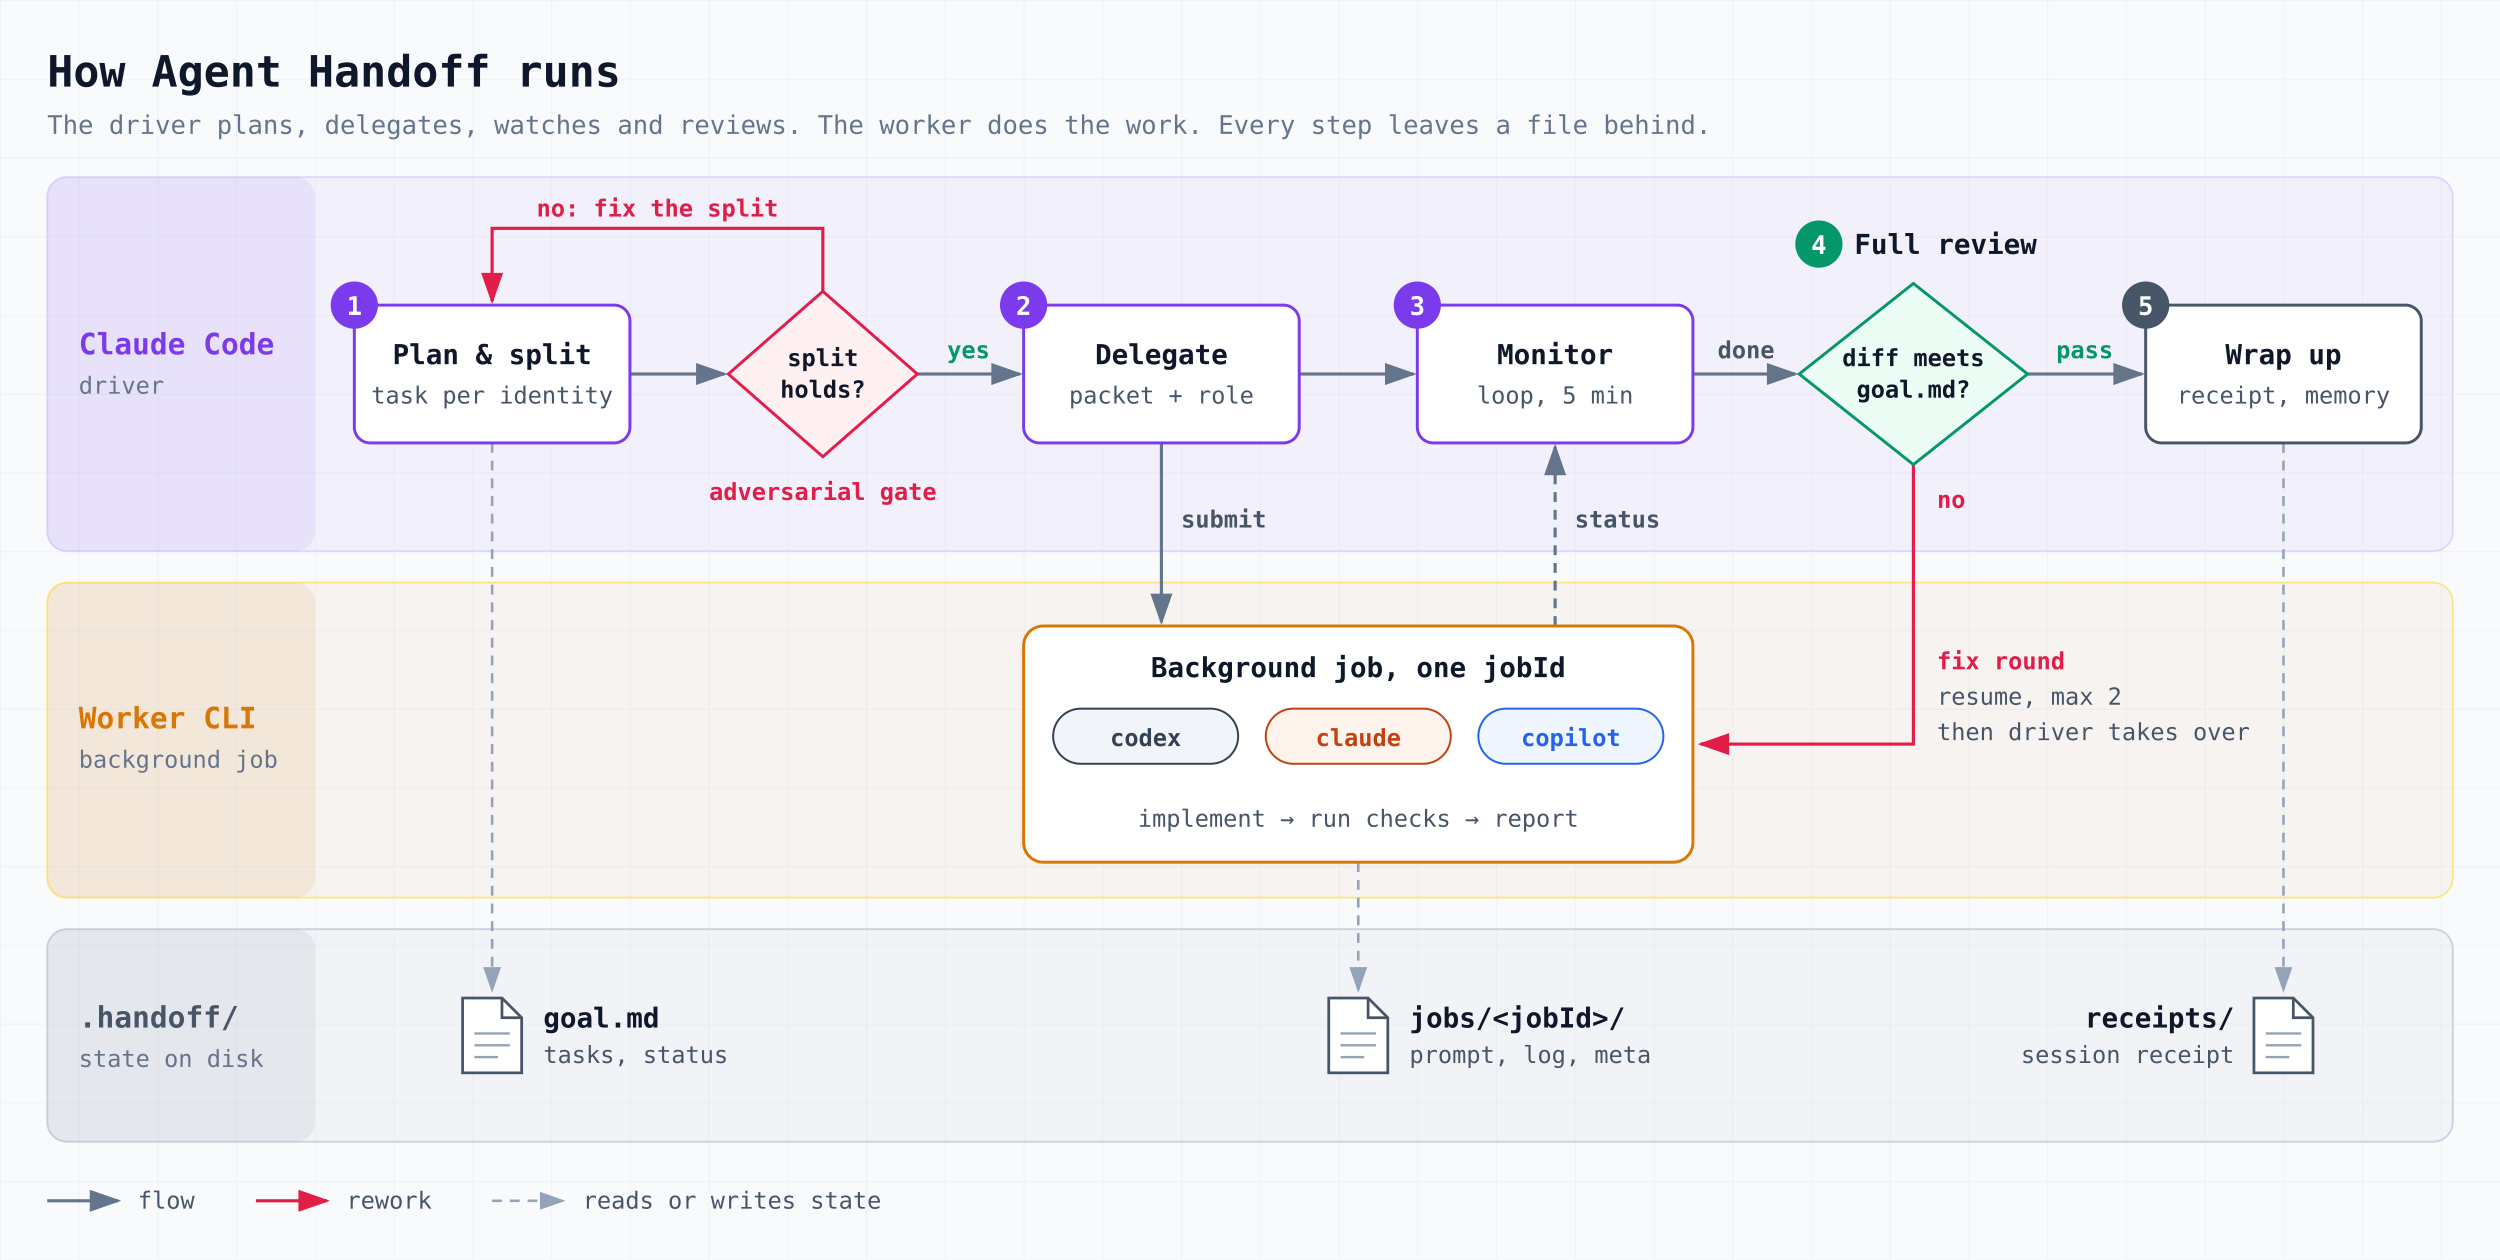
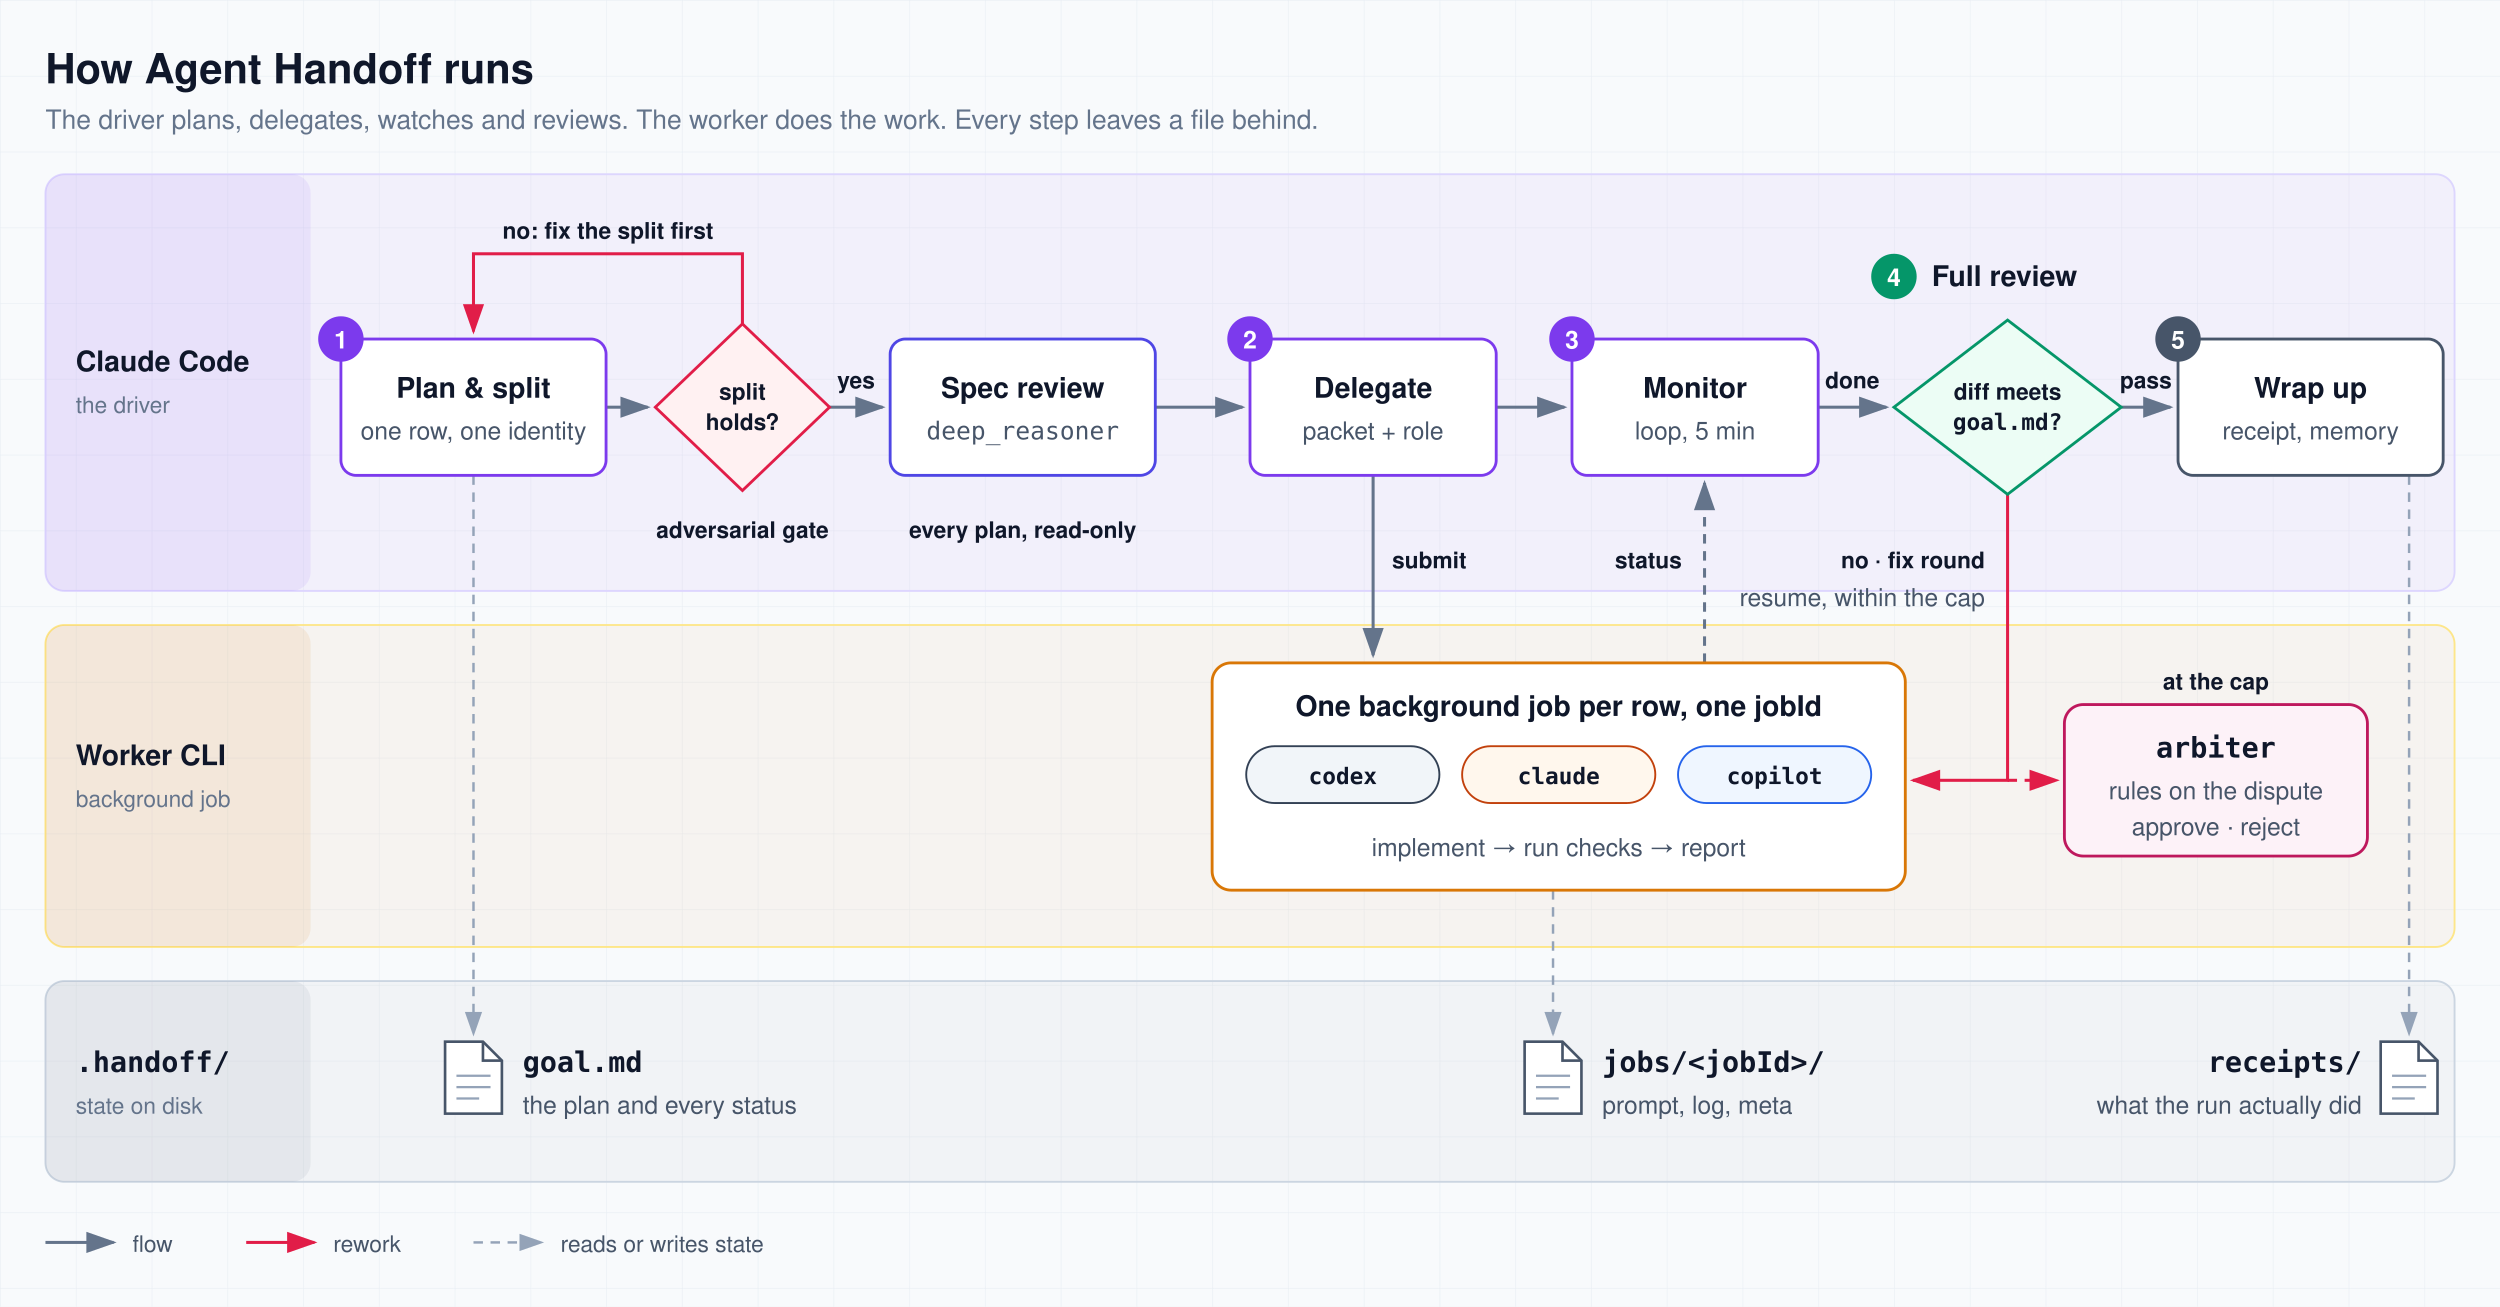
- <svg xmlns="http://www.w3.org/2000/svg" viewBox="0 0 1270 640">
+ <svg xmlns="http://www.w3.org/2000/svg" viewBox="0 0 1320 690">
  <style>
-     text { font-family: 'JetBrains Mono', 'SF Mono', 'Cascadia Code', ui-monospace, monospace; }
-     .title { font-size: 22px; font-weight: 700; fill: #0f172a; }
-     .subtitle { font-size: 13px; fill: #64748b; }
+     text { font-family: -apple-system, BlinkMacSystemFont, "Segoe UI", Helvetica, Arial, sans-serif; fill: #0f172a; }
+     .m { font-family: "SF Mono", Menlo, Consolas, ui-monospace, monospace; }
+     .title { font-size: 22px; font-weight: 700; }
+     .sub { font-size: 14px; fill: #64748b; }
    .lane { font-size: 15px; font-weight: 700; }
    .lanesub { font-size: 12px; fill: #64748b; }
-     .name { font-size: 14px; font-weight: 700; fill: #0f172a; }
-     .sub { font-size: 12px; fill: #475569; }
+     .name { font-size: 15px; font-weight: 700; }
+     .line { font-size: 13px; fill: #475569; }
    .tag { font-size: 12px; font-weight: 600; }
    .badge { font-size: 13px; font-weight: 700; fill: #ffffff; }
    .legend { font-size: 12px; fill: #475569; }
  </style>
  <defs>
    <pattern id="grid" width="40" height="40" patternUnits="userSpaceOnUse">
      <path d="M 40 0 L 0 0 0 40" fill="none" stroke="#e6ebf2" stroke-width="0.5" />
    </pattern>
    <marker id="arrow" markerWidth="10" markerHeight="7" refX="9" refY="3.5" orient="auto">
      <polygon points="0 0, 10 3.5, 0 7" fill="#64748b" />
    </marker>
    <marker id="arrow-rose" markerWidth="10" markerHeight="7" refX="9" refY="3.5" orient="auto">
      <polygon points="0 0, 10 3.5, 0 7" fill="#e11d48" />
    </marker>
    <marker id="arrow-slate" markerWidth="10" markerHeight="7" refX="9" refY="3.5" orient="auto">
      <polygon points="0 0, 10 3.5, 0 7" fill="#94a3b8" />
    </marker>
    <g id="doc">
      <path d="M0 0 H20 L30 10 V38 H0 Z" fill="#ffffff" stroke="#475569" stroke-width="1.4" />
      <path d="M20 0 V10 H30" fill="none" stroke="#475569" stroke-width="1.4" />
      <line x1="6" y1="18" x2="24" y2="18" stroke="#94a3b8" stroke-width="1.2" />
      <line x1="6" y1="24" x2="24" y2="24" stroke="#94a3b8" stroke-width="1.2" />
      <line x1="6" y1="30" x2="18" y2="30" stroke="#94a3b8" stroke-width="1.2" />
    </g>
  </defs>
-   <rect width="1270" height="640" fill="#f8fafc" />
-   <rect width="1270" height="640" fill="url(#grid)" />
+   <rect width="1320" height="690" fill="#f8fafc" />
+   <rect width="1320" height="690" fill="url(#grid)" />
  <text x="24" y="44" class="title">How Agent Handoff runs</text>
-   <text x="24" y="68" class="subtitle">The driver plans, delegates, watches and reviews. The worker does the work. Every step leaves a file behind.</text>
-   <rect x="24" y="90" width="1222" height="190" rx="10" fill="rgba(124,58,237,0.05)" stroke="#ddd6fe" />
-   <rect x="24" y="90" width="136" height="190" rx="10" fill="rgba(124,58,237,0.08)" />
-   <text x="40" y="180" class="lane" fill="#7c3aed">Claude Code</text>
-   <text x="40" y="200" class="lanesub">driver</text>
-   <rect x="24" y="296" width="1222" height="160" rx="10" fill="rgba(217,119,6,0.05)" stroke="#fde68a" />
-   <rect x="24" y="296" width="136" height="160" rx="10" fill="rgba(217,119,6,0.09)" />
-   <text x="40" y="370" class="lane" fill="#d97706">Worker CLI</text>
-   <text x="40" y="390" class="lanesub">background job</text>
-   <rect x="24" y="472" width="1222" height="108" rx="10" fill="rgba(100,116,139,0.05)" stroke="#cbd5e1" />
-   <rect x="24" y="472" width="136" height="108" rx="10" fill="rgba(100,116,139,0.09)" />
-   <text x="40" y="522" class="lane" fill="#475569">.handoff/</text>
-   <text x="40" y="542" class="lanesub">state on disk</text>
-   <line x1="250" y1="225" x2="250" y2="503" stroke="#94a3b8" stroke-width="1.3" stroke-dasharray="5,4" marker-end="url(#arrow-slate)" />
-   <line x1="690" y1="438" x2="690" y2="503" stroke="#94a3b8" stroke-width="1.3" stroke-dasharray="5,4" marker-end="url(#arrow-slate)" />
-   <line x1="1160" y1="225" x2="1160" y2="503" stroke="#94a3b8" stroke-width="1.3" stroke-dasharray="5,4" marker-end="url(#arrow-slate)" />
-   <line x1="320" y1="190" x2="368" y2="190" stroke="#64748b" stroke-width="1.6" marker-end="url(#arrow)" />
-   <path d="M418 148 V116 H250 V153" fill="none" stroke="#e11d48" stroke-width="1.6" marker-end="url(#arrow-rose)" />
-   <text x="334" y="110" class="tag" fill="#e11d48" text-anchor="middle">no: fix the split</text>
-   <line x1="466" y1="190" x2="518" y2="190" stroke="#64748b" stroke-width="1.6" marker-end="url(#arrow)" />
-   <text x="492" y="182" class="tag" fill="#059669" text-anchor="middle">yes</text>
-   <line x1="660" y1="190" x2="718" y2="190" stroke="#64748b" stroke-width="1.6" marker-end="url(#arrow)" />
-   <line x1="860" y1="190" x2="912" y2="190" stroke="#64748b" stroke-width="1.6" marker-end="url(#arrow)" />
-   <text x="887" y="182" class="tag" fill="#475569" text-anchor="middle">done</text>
-   <line x1="1030" y1="190" x2="1088" y2="190" stroke="#64748b" stroke-width="1.6" marker-end="url(#arrow)" />
-   <text x="1059" y="182" class="tag" fill="#059669" text-anchor="middle">pass</text>
-   <line x1="590" y1="225" x2="590" y2="316" stroke="#64748b" stroke-width="1.6" marker-end="url(#arrow)" />
-   <text x="600" y="268" class="tag" fill="#475569">submit</text>
-   <line x1="790" y1="318" x2="790" y2="227" stroke="#64748b" stroke-width="1.6" stroke-dasharray="5,4" marker-end="url(#arrow)" />
-   <text x="800" y="268" class="tag" fill="#475569">status</text>
-   <path d="M972 236 V378 H864" fill="none" stroke="#e11d48" stroke-width="1.6" marker-end="url(#arrow-rose)" />
-   <text x="984" y="258" class="tag" fill="#e11d48">no</text>
-   <text x="984" y="340" class="tag" fill="#e11d48">fix round</text>
-   <text x="984" y="358" class="sub">resume, max 2</text>
-   <text x="984" y="376" class="sub">then driver takes over</text>
-   <rect x="180" y="155" width="140" height="70" rx="8" fill="#ffffff" stroke="#7c3aed" stroke-width="1.5" />
-   <text x="250" y="185" class="name" text-anchor="middle">Plan &amp; split</text>
-   <text x="250" y="205" class="sub" text-anchor="middle">task per identity</text>
-   <circle cx="180" cy="155" r="12" fill="#7c3aed" />
-   <text x="180" y="160" class="badge" text-anchor="middle">1</text>
-   <polygon points="418,148 466,190 418,232 370,190" fill="#fff1f2" stroke="#e11d48" stroke-width="1.5" />
-   <text x="418" y="186" class="tag" fill="#0f172a" text-anchor="middle">split</text>
-   <text x="418" y="202" class="tag" fill="#0f172a" text-anchor="middle">holds?</text>
-   <text x="418" y="254" class="tag" fill="#e11d48" text-anchor="middle">adversarial gate</text>
-   <rect x="520" y="155" width="140" height="70" rx="8" fill="#ffffff" stroke="#7c3aed" stroke-width="1.5" />
-   <text x="590" y="185" class="name" text-anchor="middle">Delegate</text>
-   <text x="590" y="205" class="sub" text-anchor="middle">packet + role</text>
-   <circle cx="520" cy="155" r="12" fill="#7c3aed" />
-   <text x="520" y="160" class="badge" text-anchor="middle">2</text>
-   <rect x="720" y="155" width="140" height="70" rx="8" fill="#ffffff" stroke="#7c3aed" stroke-width="1.5" />
-   <text x="790" y="185" class="name" text-anchor="middle">Monitor</text>
-   <text x="790" y="205" class="sub" text-anchor="middle">loop, 5 min</text>
-   <circle cx="720" cy="155" r="12" fill="#7c3aed" />
-   <text x="720" y="160" class="badge" text-anchor="middle">3</text>
-   <polygon points="972,144 1030,190 972,236 914,190" fill="#ecfdf5" stroke="#059669" stroke-width="1.5" />
-   <text x="972" y="186" class="tag" fill="#0f172a" text-anchor="middle">diff meets</text>
-   <text x="972" y="202" class="tag" fill="#0f172a" text-anchor="middle">goal.md?</text>
-   <circle cx="924" cy="124" r="12" fill="#059669" />
-   <text x="924" y="129" class="badge" text-anchor="middle">4</text>
-   <text x="942" y="129" class="name">Full review</text>
-   <rect x="1090" y="155" width="140" height="70" rx="8" fill="#ffffff" stroke="#475569" stroke-width="1.5" />
-   <text x="1160" y="185" class="name" text-anchor="middle">Wrap up</text>
-   <text x="1160" y="205" class="sub" text-anchor="middle">receipt, memory</text>
-   <circle cx="1090" cy="155" r="12" fill="#475569" />
-   <text x="1090" y="160" class="badge" text-anchor="middle">5</text>
-   <rect x="520" y="318" width="340" height="120" rx="10" fill="#ffffff" stroke="#d97706" stroke-width="1.5" />
-   <text x="690" y="344" class="name" text-anchor="middle">Background job, one jobId</text>
-   <rect x="535" y="360" width="94" height="28" rx="14" fill="#f1f5f9" stroke="#334155" />
-   <text x="582" y="379" class="tag" fill="#334155" text-anchor="middle">codex</text>
-   <rect x="643" y="360" width="94" height="28" rx="14" fill="#fff4ed" stroke="#c2410c" />
-   <text x="690" y="379" class="tag" fill="#c2410c" text-anchor="middle">claude</text>
-   <rect x="751" y="360" width="94" height="28" rx="14" fill="#eff6ff" stroke="#2563eb" />
-   <text x="798" y="379" class="tag" fill="#2563eb" text-anchor="middle">copilot</text>
-   <text x="690" y="420" class="sub" text-anchor="middle">implement → run checks → report</text>
-   <use href="#doc" x="235" y="507" />
-   <text x="276" y="522" class="name">goal.md</text>
-   <text x="276" y="540" class="sub">tasks, status</text>
-   <use href="#doc" x="675" y="507" />
-   <text x="716" y="522" class="name">jobs/&lt;jobId&gt;/</text>
-   <text x="716" y="540" class="sub">prompt, log, meta</text>
-   <use href="#doc" x="1145" y="507" />
-   <text x="1135" y="522" class="name" text-anchor="end">receipts/</text>
-   <text x="1135" y="540" class="sub" text-anchor="end">session receipt</text>
-   <line x1="24" y1="610" x2="60" y2="610" stroke="#64748b" stroke-width="1.6" marker-end="url(#arrow)" />
-   <text x="70" y="614" class="legend">flow</text>
-   <line x1="130" y1="610" x2="166" y2="610" stroke="#e11d48" stroke-width="1.6" marker-end="url(#arrow-rose)" />
-   <text x="176" y="614" class="legend">rework</text>
-   <line x1="250" y1="610" x2="286" y2="610" stroke="#94a3b8" stroke-width="1.3" stroke-dasharray="5,4" marker-end="url(#arrow-slate)" />
-   <text x="296" y="614" class="legend">reads or writes state</text>
+   <text x="24" y="68" class="sub">The driver plans, delegates, watches and reviews. The worker does the work. Every step leaves a file behind.</text>
+   <rect x="24" y="92" width="1272" height="220" rx="10" fill="rgba(124,58,237,0.05)" stroke="#ddd6fe" />
+   <rect x="24" y="92" width="140" height="220" rx="10" fill="rgba(124,58,237,0.08)" />
+   <text x="40" y="196" class="lane" fill="#7c3aed">Claude Code</text>
+   <text x="40" y="218" class="lanesub">the driver</text>
+   <rect x="24" y="330" width="1272" height="170" rx="10" fill="rgba(217,119,6,0.05)" stroke="#fde68a" />
+   <rect x="24" y="330" width="140" height="170" rx="10" fill="rgba(217,119,6,0.09)" />
+   <text x="40" y="404" class="lane" fill="#b45309">Worker CLI</text>
+   <text x="40" y="426" class="lanesub">background job</text>
+   <rect x="24" y="518" width="1272" height="106" rx="10" fill="rgba(100,116,139,0.05)" stroke="#cbd5e1" />
+   <rect x="24" y="518" width="140" height="106" rx="10" fill="rgba(100,116,139,0.09)" />
+   <text x="40" y="566" class="lane m" fill="#475569">.handoff/</text>
+   <text x="40" y="588" class="lanesub">state on disk</text>
+   <line x1="250" y1="251" x2="250" y2="546" stroke="#94a3b8" stroke-width="1.3" stroke-dasharray="5,4" marker-end="url(#arrow-slate)" />
+   <line x1="820" y1="470" x2="820" y2="546" stroke="#94a3b8" stroke-width="1.3" stroke-dasharray="5,4" marker-end="url(#arrow-slate)" />
+   <line x1="1272" y1="251" x2="1272" y2="546" stroke="#94a3b8" stroke-width="1.3" stroke-dasharray="5,4" marker-end="url(#arrow-slate)" />
+   <line x1="320" y1="215" x2="342" y2="215" stroke="#64748b" stroke-width="1.6" marker-end="url(#arrow)" />
+   <line x1="438" y1="215" x2="466" y2="215" stroke="#64748b" stroke-width="1.6" marker-end="url(#arrow)" />
+   <text x="452" y="205" class="tag" fill="#059669" text-anchor="middle">yes</text>
+   <line x1="610" y1="215" x2="656" y2="215" stroke="#64748b" stroke-width="1.6" marker-end="url(#arrow)" />
+   <line x1="790" y1="215" x2="826" y2="215" stroke="#64748b" stroke-width="1.6" marker-end="url(#arrow)" />
+   <line x1="960" y1="215" x2="996" y2="215" stroke="#64748b" stroke-width="1.6" marker-end="url(#arrow)" />
+   <text x="978" y="205" class="tag" fill="#475569" text-anchor="middle">done</text>
+   <line x1="1120" y1="215" x2="1146" y2="215" stroke="#64748b" stroke-width="1.6" marker-end="url(#arrow)" />
+   <text x="1133" y="205" class="tag" fill="#059669" text-anchor="middle">pass</text>
+   <path d="M 392 171 V 134 H 250 V 175" fill="none" stroke="#e11d48" stroke-width="1.6" marker-end="url(#arrow-rose)" />
+   <text x="321" y="126" class="tag" fill="#e11d48" text-anchor="middle">no: fix the split first</text>
+   <line x1="725" y1="251" x2="725" y2="346" stroke="#64748b" stroke-width="1.6" marker-end="url(#arrow)" />
+   <text x="735" y="300" class="tag" fill="#475569">submit</text>
+   <line x1="900" y1="350" x2="900" y2="255" stroke="#64748b" stroke-width="1.6" stroke-dasharray="5,4" marker-end="url(#arrow)" />
+   <text x="888" y="300" class="tag" fill="#475569" text-anchor="end">status</text>
+   <path d="M 1060 261 V 412 H 1010" fill="none" stroke="#e11d48" stroke-width="1.6" marker-end="url(#arrow-rose)" />
+   <text x="1048" y="300" class="tag" fill="#e11d48" text-anchor="end">no · fix round</text>
+   <text x="1048" y="320" class="line" text-anchor="end">resume, within the cap</text>
+   <path d="M 1060 412 H 1086" fill="none" stroke="#e11d48" stroke-width="1.6" stroke-dasharray="5,4" marker-end="url(#arrow-rose)" />
+   <rect x="180" y="179" width="140" height="72" rx="8" fill="#ffffff" stroke="#7c3aed" stroke-width="1.5" />
+   <text x="250" y="210" class="name" text-anchor="middle">Plan &amp; split</text>
+   <text x="250" y="232" class="line" text-anchor="middle">one row, one identity</text>
+   <circle cx="180" cy="179" r="12" fill="#7c3aed" />
+   <text x="180" y="184" class="badge" text-anchor="middle">1</text>
+   <polygon points="392,171 438,215 392,259 346,215" fill="#fff1f2" stroke="#e11d48" stroke-width="1.5" />
+   <text x="392" y="211" class="tag" text-anchor="middle">split</text>
+   <text x="392" y="227" class="tag" text-anchor="middle">holds?</text>
+   <text x="392" y="284" class="tag" fill="#e11d48" text-anchor="middle">adversarial gate</text>
+   <rect x="470" y="179" width="140" height="72" rx="8" fill="#ffffff" stroke="#4f46e5" stroke-width="1.5" />
+   <text x="540" y="210" class="name" text-anchor="middle">Spec review</text>
+   <text x="540" y="232" class="line m" text-anchor="middle" fill="#4f46e5">deep_reasoner</text>
+   <text x="540" y="284" class="tag" fill="#4f46e5" text-anchor="middle">every plan, read-only</text>
+   <rect x="660" y="179" width="130" height="72" rx="8" fill="#ffffff" stroke="#7c3aed" stroke-width="1.5" />
+   <text x="725" y="210" class="name" text-anchor="middle">Delegate</text>
+   <text x="725" y="232" class="line" text-anchor="middle">packet + role</text>
+   <circle cx="660" cy="179" r="12" fill="#7c3aed" />
+   <text x="660" y="184" class="badge" text-anchor="middle">2</text>
+   <rect x="830" y="179" width="130" height="72" rx="8" fill="#ffffff" stroke="#7c3aed" stroke-width="1.5" />
+   <text x="895" y="210" class="name" text-anchor="middle">Monitor</text>
+   <text x="895" y="232" class="line" text-anchor="middle">loop, 5 min</text>
+   <circle cx="830" cy="179" r="12" fill="#7c3aed" />
+   <text x="830" y="184" class="badge" text-anchor="middle">3</text>
+   <polygon points="1060,169 1120,215 1060,261 1000,215" fill="#ecfdf5" stroke="#059669" stroke-width="1.5" />
+   <text x="1060" y="211" class="tag" text-anchor="middle">diff meets</text>
+   <text x="1060" y="227" class="tag m" text-anchor="middle">goal.md?</text>
+   <circle cx="1000" cy="146" r="12" fill="#059669" />
+   <text x="1000" y="151" class="badge" text-anchor="middle">4</text>
+   <text x="1020" y="151" class="name">Full review</text>
+   <rect x="1150" y="179" width="140" height="72" rx="8" fill="#ffffff" stroke="#475569" stroke-width="1.5" />
+   <text x="1220" y="210" class="name" text-anchor="middle">Wrap up</text>
+   <text x="1220" y="232" class="line" text-anchor="middle">receipt, memory</text>
+   <circle cx="1150" cy="179" r="12" fill="#475569" />
+   <text x="1150" y="184" class="badge" text-anchor="middle">5</text>
+   <rect x="640" y="350" width="366" height="120" rx="10" fill="#ffffff" stroke="#d97706" stroke-width="1.5" />
+   <text x="823" y="378" class="name" text-anchor="middle">One background job per row, one jobId</text>
+   <rect x="658" y="394" width="102" height="30" rx="15" fill="#f1f5f9" stroke="#334155" />
+   <text x="709" y="414" class="tag m" fill="#334155" text-anchor="middle">codex</text>
+   <rect x="772" y="394" width="102" height="30" rx="15" fill="#fff7ed" stroke="#c2410c" />
+   <text x="823" y="414" class="tag m" fill="#c2410c" text-anchor="middle">claude</text>
+   <rect x="886" y="394" width="102" height="30" rx="15" fill="#eff6ff" stroke="#2563eb" />
+   <text x="937" y="414" class="tag m" fill="#1d4ed8" text-anchor="middle">copilot</text>
+   <text x="823" y="452" class="line" text-anchor="middle">implement → run checks → report</text>
+   <rect x="1090" y="372" width="160" height="80" rx="10" fill="#fdf2f8" stroke="#be185d" stroke-width="1.5" />
+   <text x="1170" y="364" class="tag" fill="#e11d48" text-anchor="middle">at the cap</text>
+   <text x="1170" y="400" class="name m" fill="#be185d" text-anchor="middle">arbiter</text>
+   <text x="1170" y="422" class="line" text-anchor="middle">rules on the dispute</text>
+   <text x="1170" y="441" class="line" text-anchor="middle">approve · reject</text>
+   <use href="#doc" x="235" y="550" />
+   <text x="276" y="566" class="name m">goal.md</text>
+   <text x="276" y="588" class="line">the plan and every status</text>
+   <use href="#doc" x="805" y="550" />
+   <text x="846" y="566" class="name m">jobs/&lt;jobId&gt;/</text>
+   <text x="846" y="588" class="line">prompt, log, meta</text>
+   <use href="#doc" x="1257" y="550" />
+   <text x="1247" y="566" class="name m" text-anchor="end">receipts/</text>
+   <text x="1247" y="588" class="line" text-anchor="end">what the run actually did</text>
+   <line x1="24" y1="656" x2="60" y2="656" stroke="#64748b" stroke-width="1.6" marker-end="url(#arrow)" />
+   <text x="70" y="661" class="legend">flow</text>
+   <line x1="130" y1="656" x2="166" y2="656" stroke="#e11d48" stroke-width="1.6" marker-end="url(#arrow-rose)" />
+   <text x="176" y="661" class="legend">rework</text>
+   <line x1="250" y1="656" x2="286" y2="656" stroke="#94a3b8" stroke-width="1.3" stroke-dasharray="5,4" marker-end="url(#arrow-slate)" />
+   <text x="296" y="661" class="legend">reads or writes state</text>
</svg>
